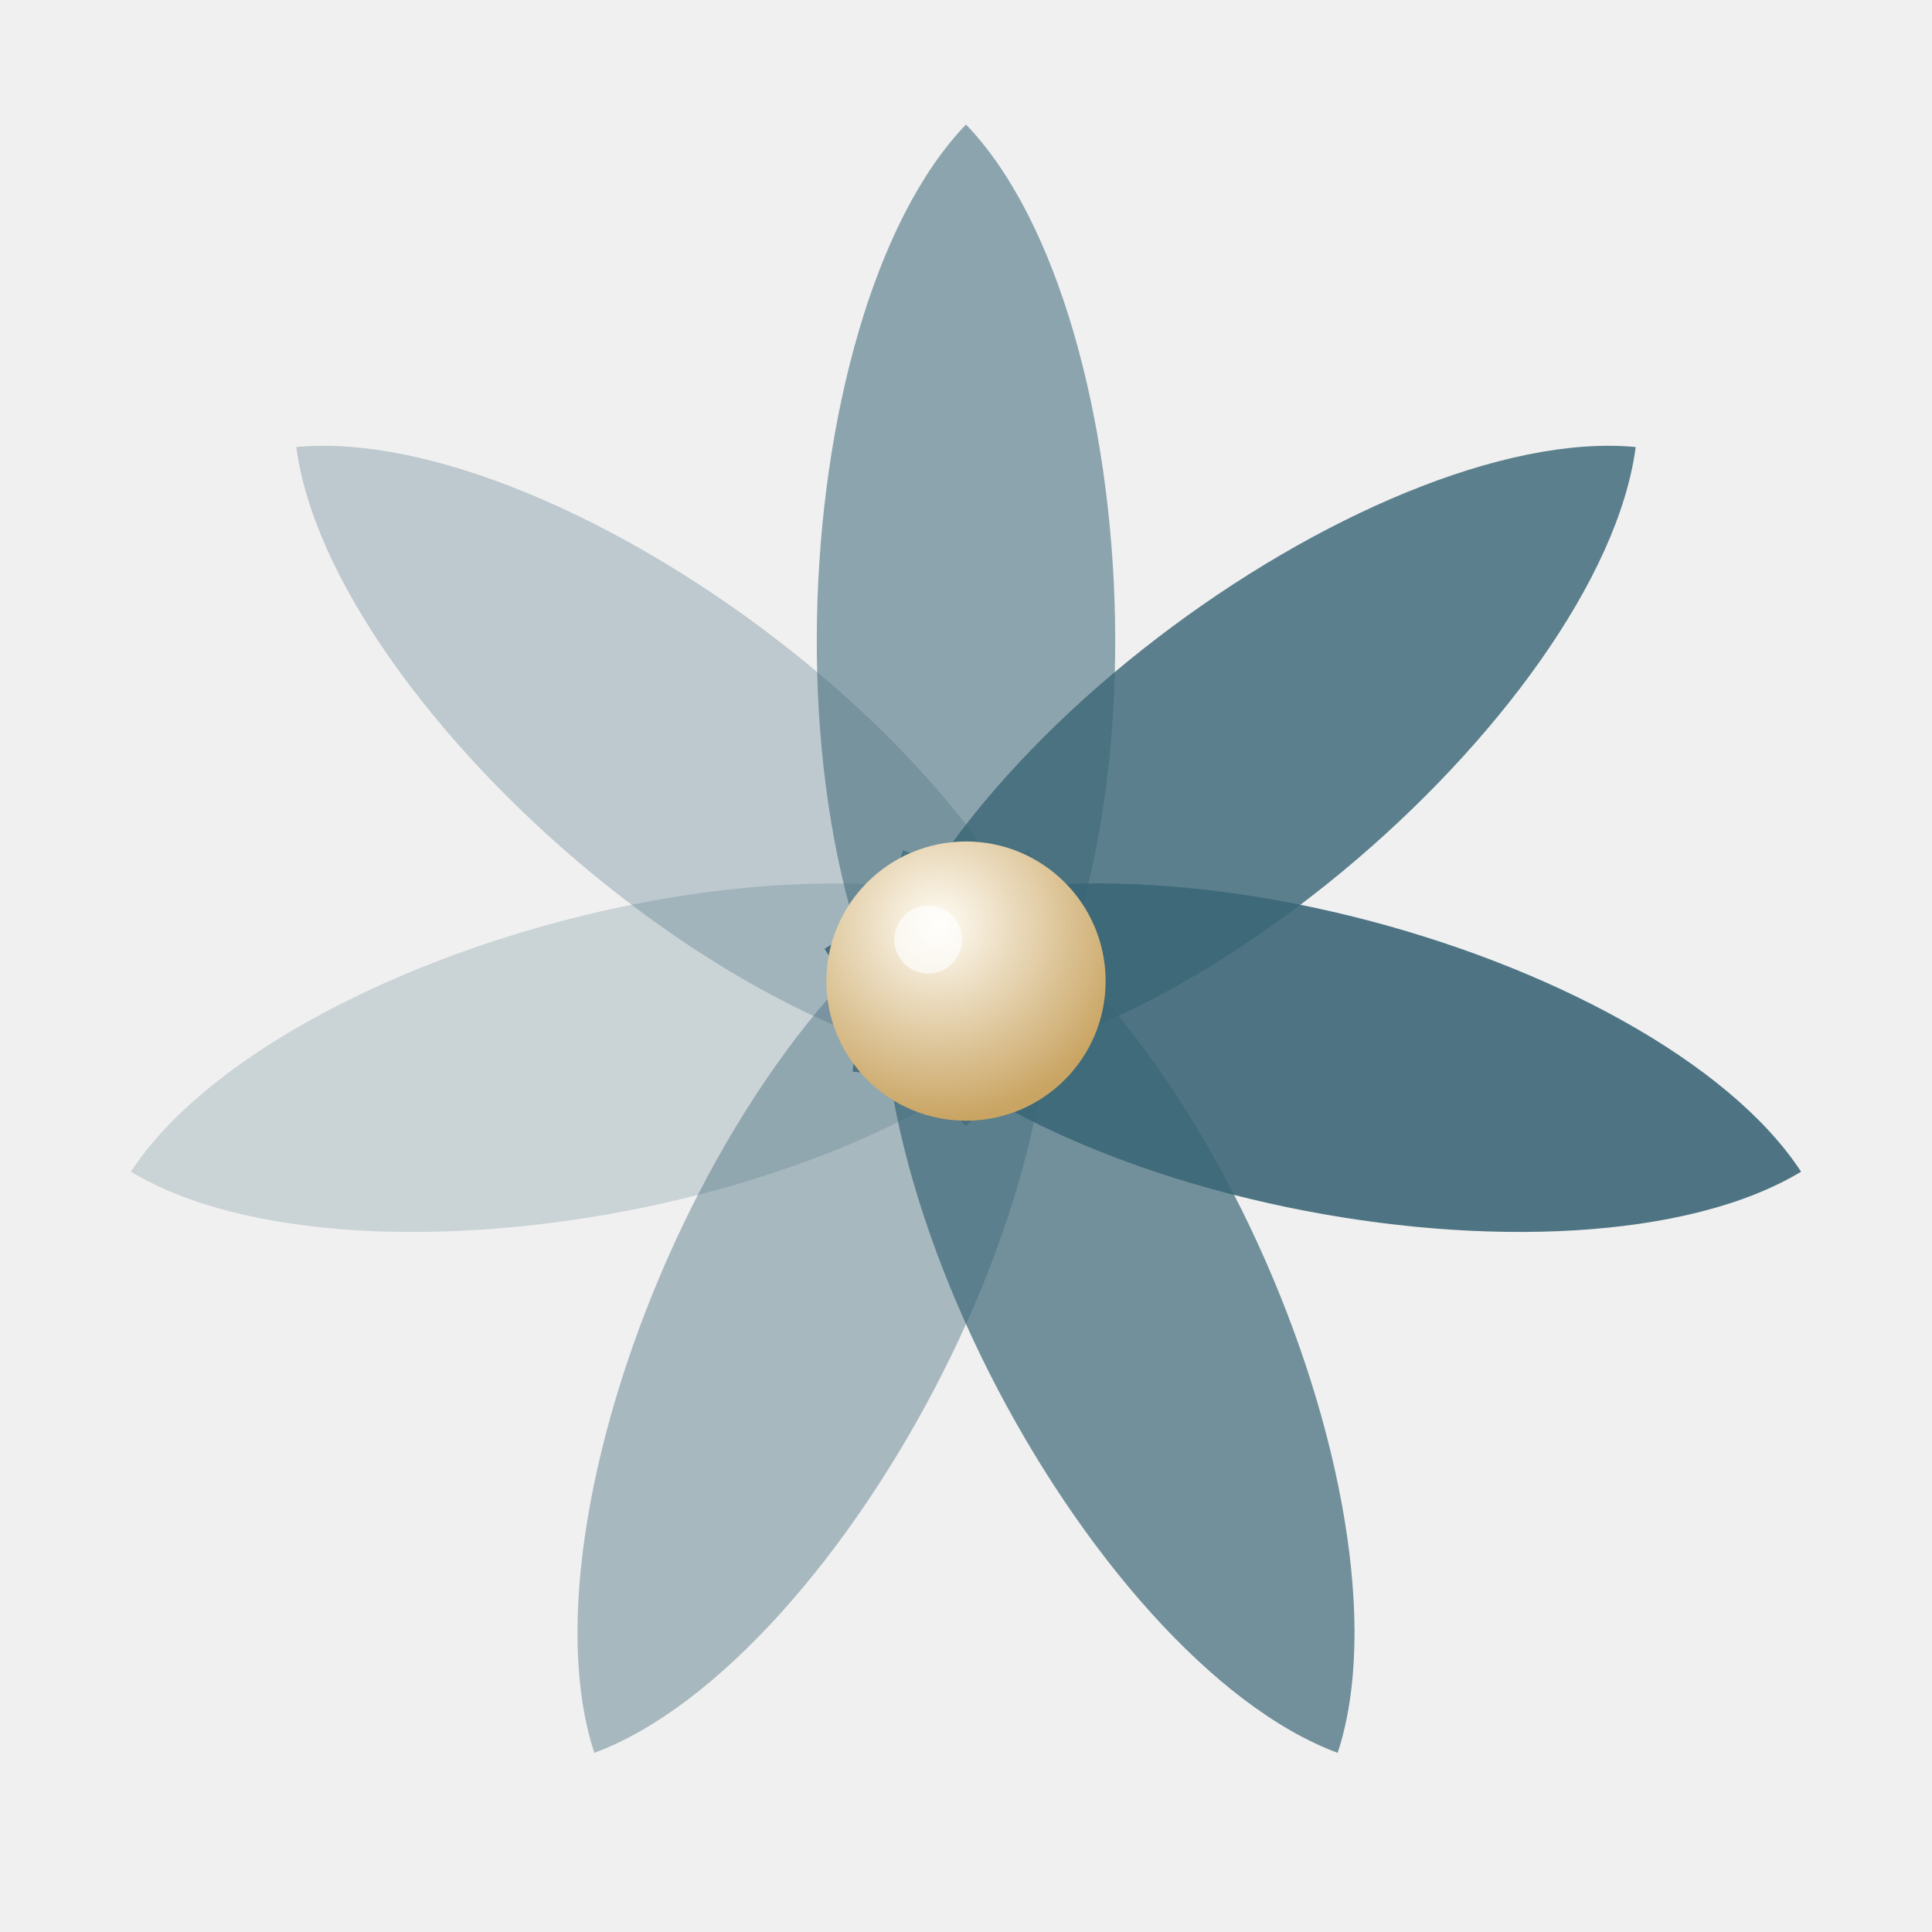
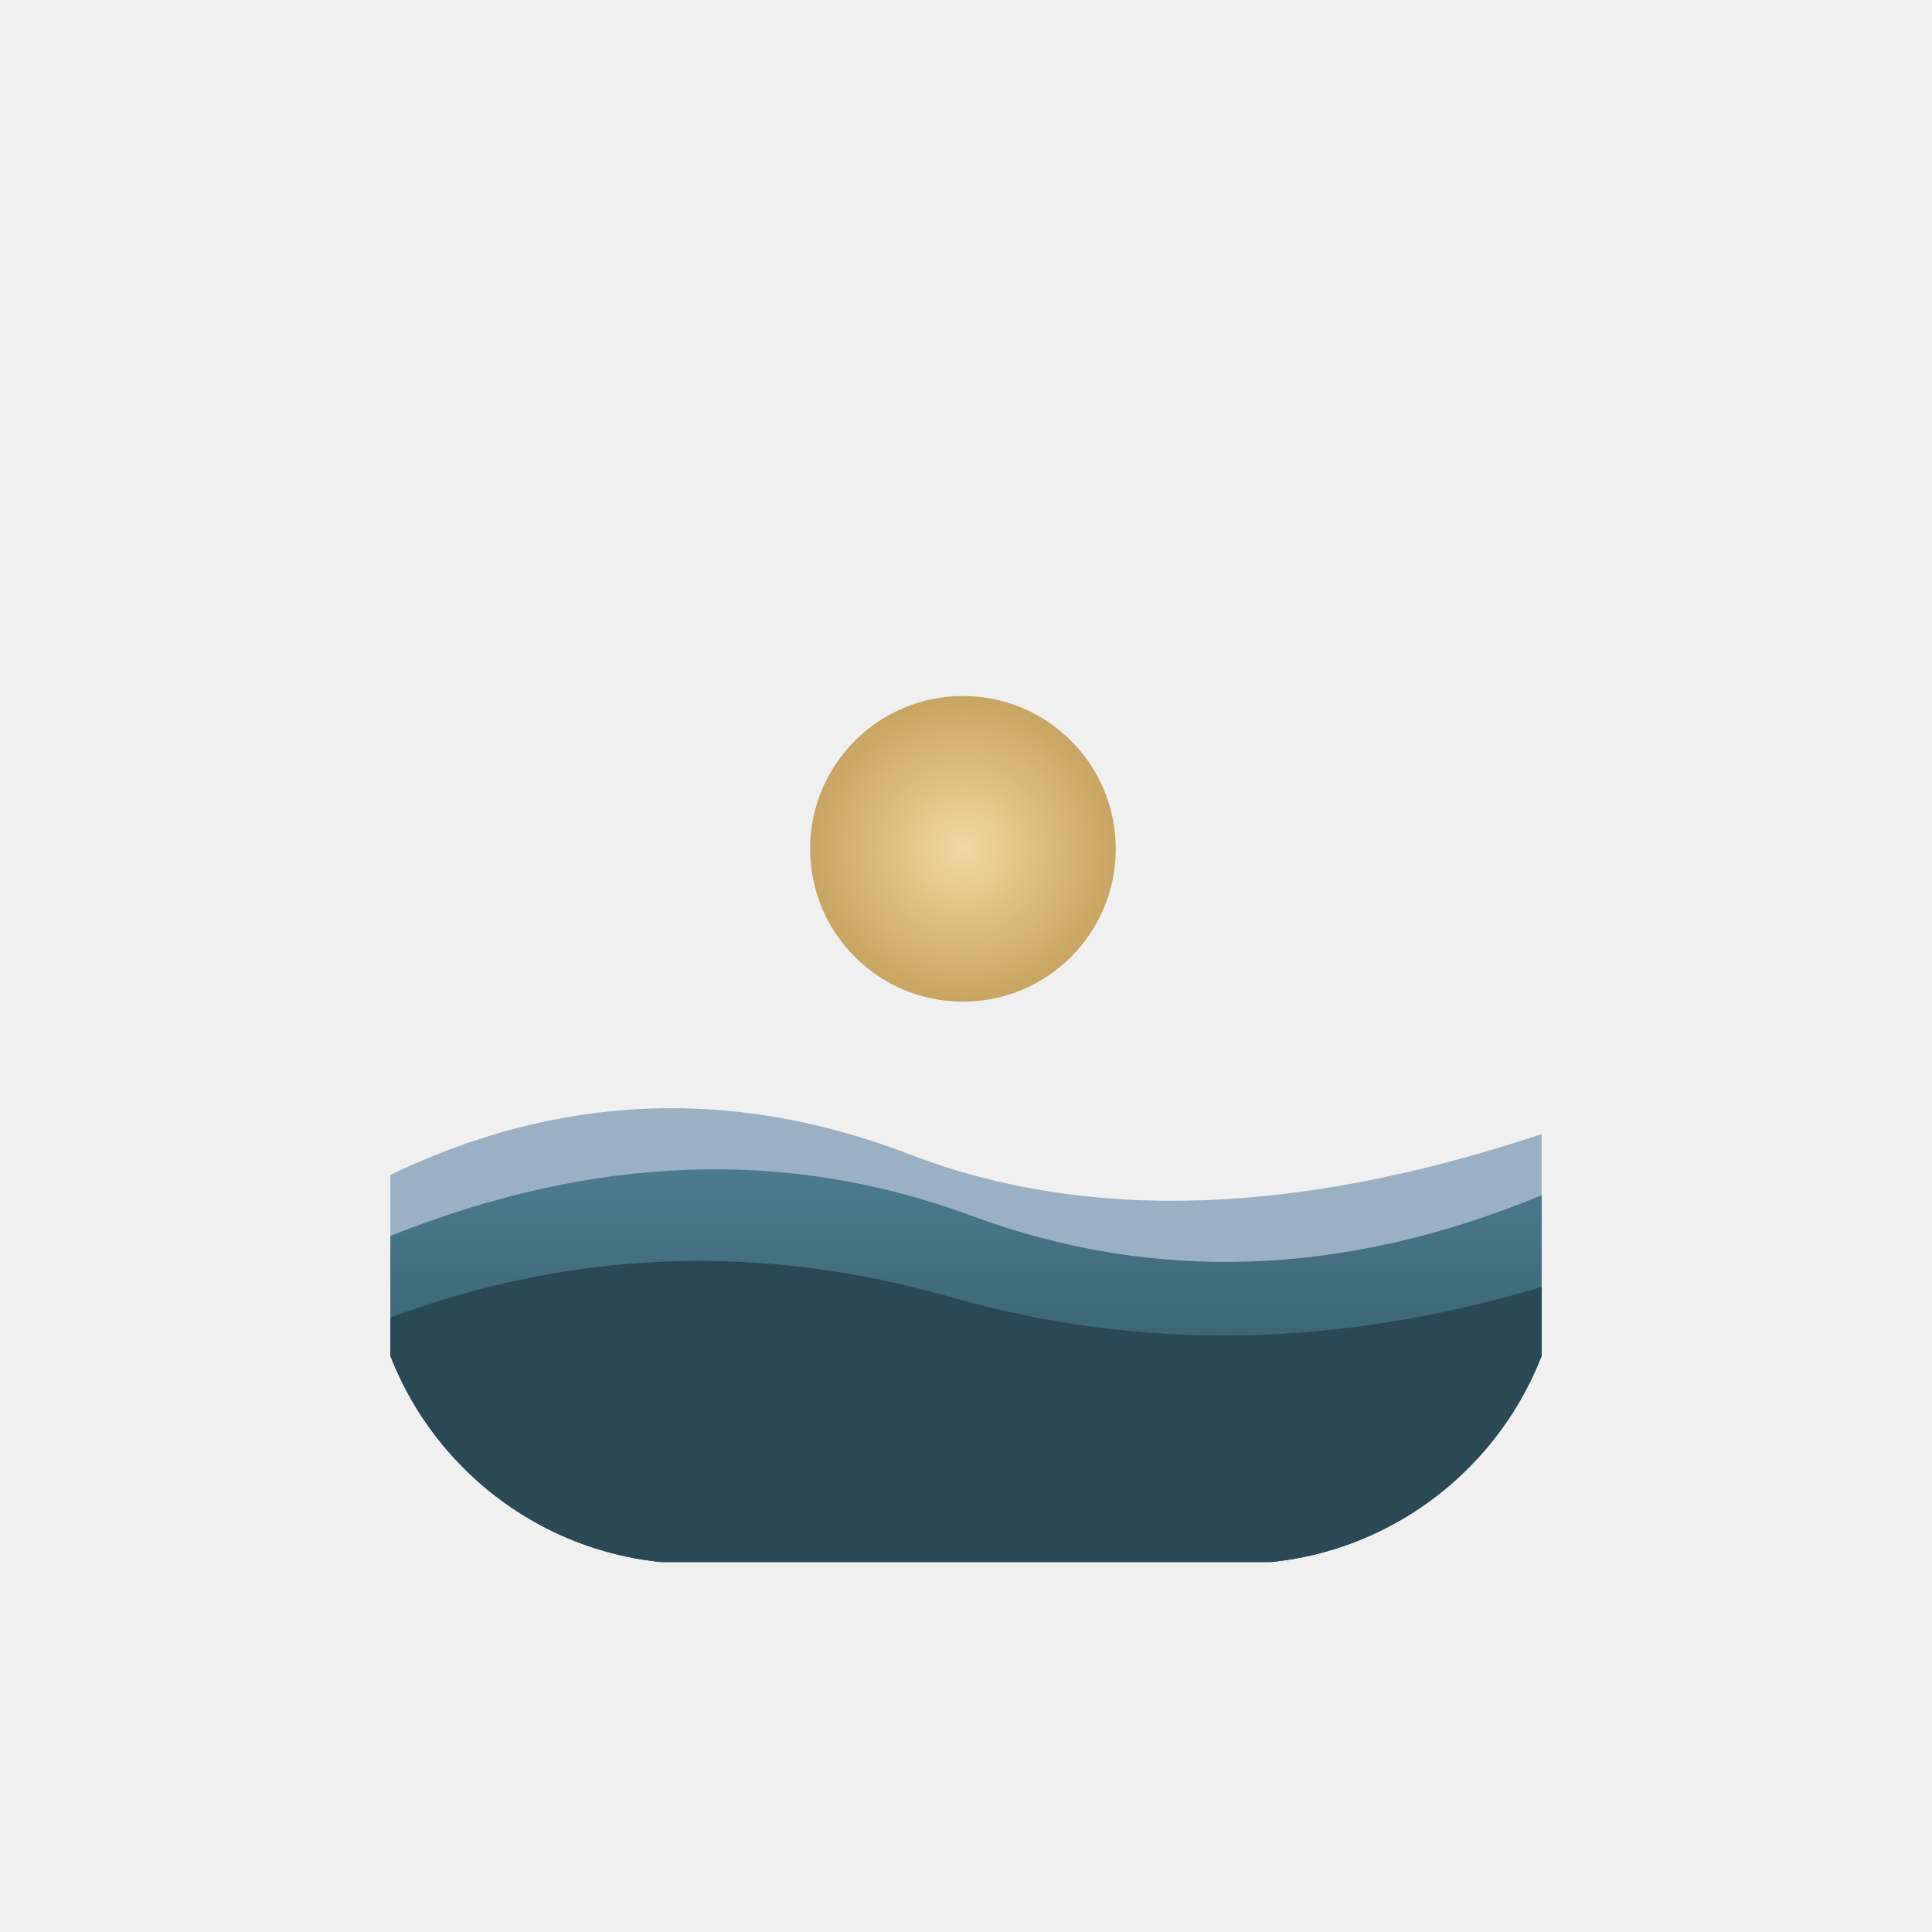
- <svg xmlns="http://www.w3.org/2000/svg" width="1024" height="1024" viewBox="0 0 1024 1024">
+ <svg xmlns="http://www.w3.org/2000/svg" viewBox="0 0 1024 1024">
  <defs>
-     <radialGradient id="pearl" cx=".4" cy=".3" r=".7">
-       <stop offset="0" stop-color="#FFFDF6" />
+     <linearGradient id="wave" x1="0" y1="0" x2="0" y2="1">
+       <stop offset="0" stop-color="#4A7C8F" />
+       <stop offset="1" stop-color="#294956" />
+     </linearGradient>
+     <radialGradient id="sun" cx=".5" cy=".5" r=".5">
+       <stop offset="0" stop-color="#F2D9A0" />
      <stop offset="1" stop-color="#C9A462" />
    </radialGradient>
+     <clipPath id="wave-mask">
+       <rect x="160" y="160" width="704" height="704" rx="192" ry="192" />
+     </clipPath>
  </defs>
-   <g style="mix-blend-mode: multiply;">
-     <g transform="translate(512 520) rotate(0)">
-       <g transform="translate(0 -118)">
-         <path d="M 0 -336 C 97.2 -235.2, 113.4 84, 0 194.88 C -113.4 84, -97.2 -235.2, 0 -336 Z" fill="#3E6C7E" opacity="0.55" />
-       </g>
+   <g transform="translate(512 512) scale(0.9) translate(-512 -512)">
+     <g transform="translate(203 203) scale(0.6)">
+       <circle cx="512" cy="400" r="150" fill="url(#sun)" />
    </g>
-     <g transform="translate(512 520) rotate(51.42857)">
-       <g transform="translate(0 -118)">
-         <path d="M 0 -336 C 97.2 -235.2, 113.4 84, 0 194.88 C -113.4 84, -97.2 -235.2, 0 -336 Z" fill="#3E6C7E" opacity="0.82" />
-       </g>
-     </g>
-     <g transform="translate(512 520) rotate(102.8571)">
-       <g transform="translate(0 -118)">
-         <path d="M 0 -336 C 97.2 -235.2, 113.4 84, 0 194.88 C -113.4 84, -97.2 -235.2, 0 -336 Z" fill="#3E6C7E" opacity="0.89" />
-       </g>
-     </g>
-     <g transform="translate(512 520) rotate(154.2857)">
-       <g transform="translate(0 -118)">
-         <path d="M 0 -336 C 97.2 -235.2, 113.4 84, 0 194.88 C -113.4 84, -97.2 -235.2, 0 -336 Z" fill="#3E6C7E" opacity="0.70" />
-       </g>
-     </g>
-     <g transform="translate(512 520) rotate(205.7143)">
-       <g transform="translate(0 -118)">
-         <path d="M 0 -336 C 97.2 -235.2, 113.4 84, 0 194.88 C -113.4 84, -97.2 -235.2, 0 -336 Z" fill="#3E6C7E" opacity="0.40" />
-       </g>
-     </g>
-     <g transform="translate(512 520) rotate(257.1429)">
-       <g transform="translate(0 -118)">
-         <path d="M 0 -336 C 97.2 -235.2, 113.4 84, 0 194.88 C -113.4 84, -97.2 -235.2, 0 -336 Z" fill="#3E6C7E" opacity="0.21" />
-       </g>
-     </g>
-     <g transform="translate(512 520) rotate(308.5714)">
-       <g transform="translate(0 -118)">
-         <path d="M 0 -336 C 97.2 -235.2, 113.4 84, 0 194.88 C -113.4 84, -97.2 -235.2, 0 -336 Z" fill="#3E6C7E" opacity="0.28" />
+     <g clip-path="url(#wave-mask)">
+       <g transform="translate(203 203) scale(0.6)">
+         <path d="M -50 720 Q 200 600 460 700 T 1080 680 L 1080 1100 L -50 1100 Z" fill="#6B8EAE" opacity="0.65" />
+         <path d="M -50 780 Q 250 660 520 760 T 1080 740 L 1080 1100 L -50 1100 Z" fill="url(#wave)" />
+         <path d="M -50 860 Q 220 760 500 840 T 1080 830 L 1080 1100 L -50 1100 Z" fill="#294956" />
      </g>
    </g>
  </g>
-   <circle cx="512" cy="520" r="74" fill="url(#pearl)" />
-   <circle cx="492" cy="498" r="18" fill="#fff" opacity=".65" />
</svg>
